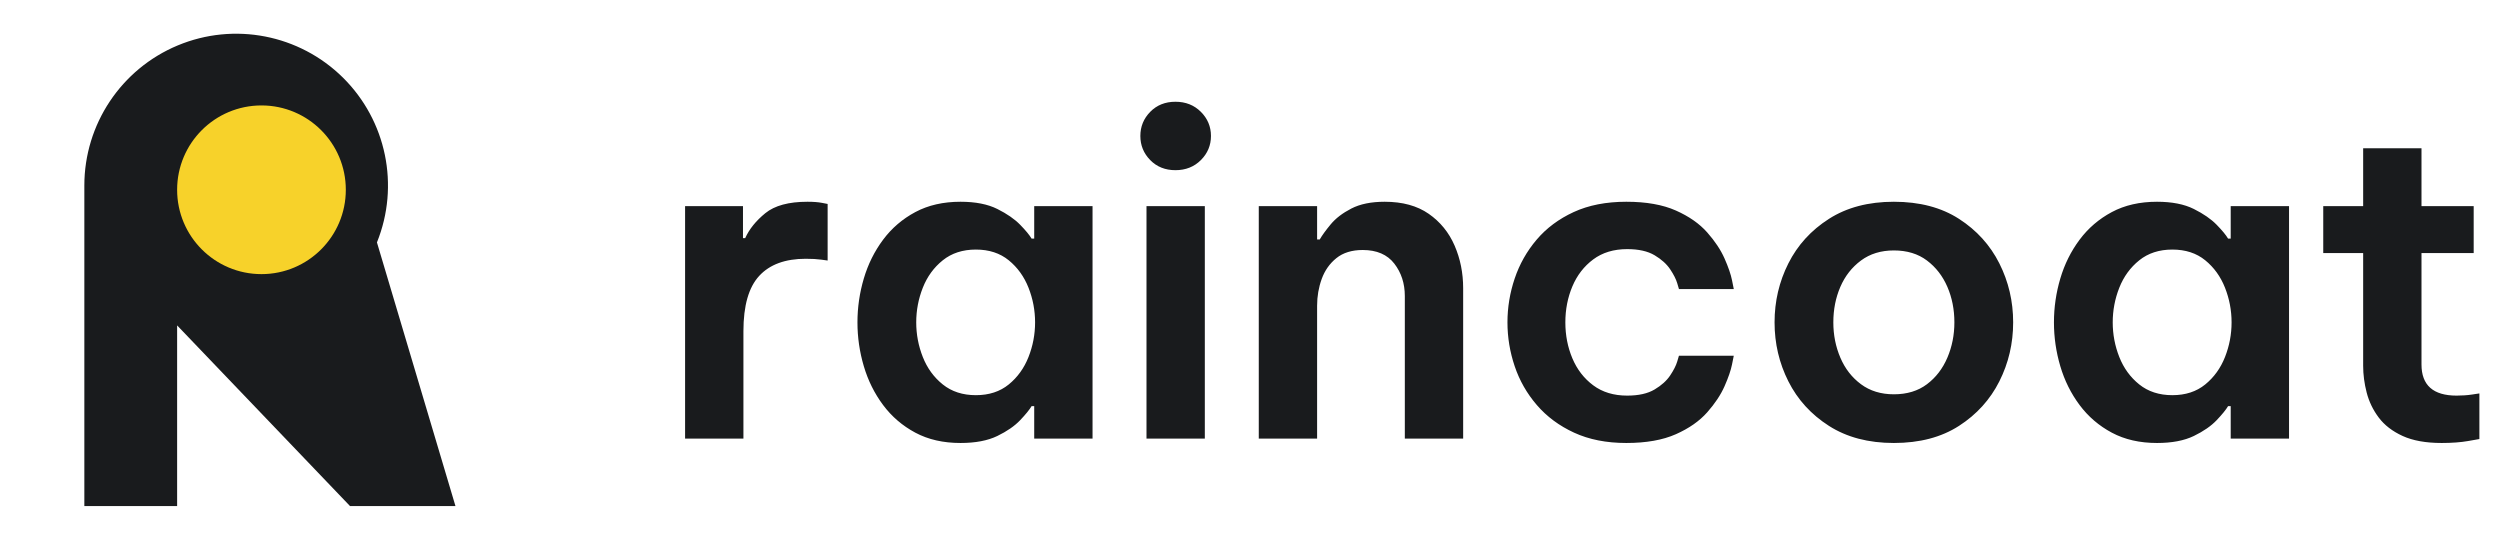
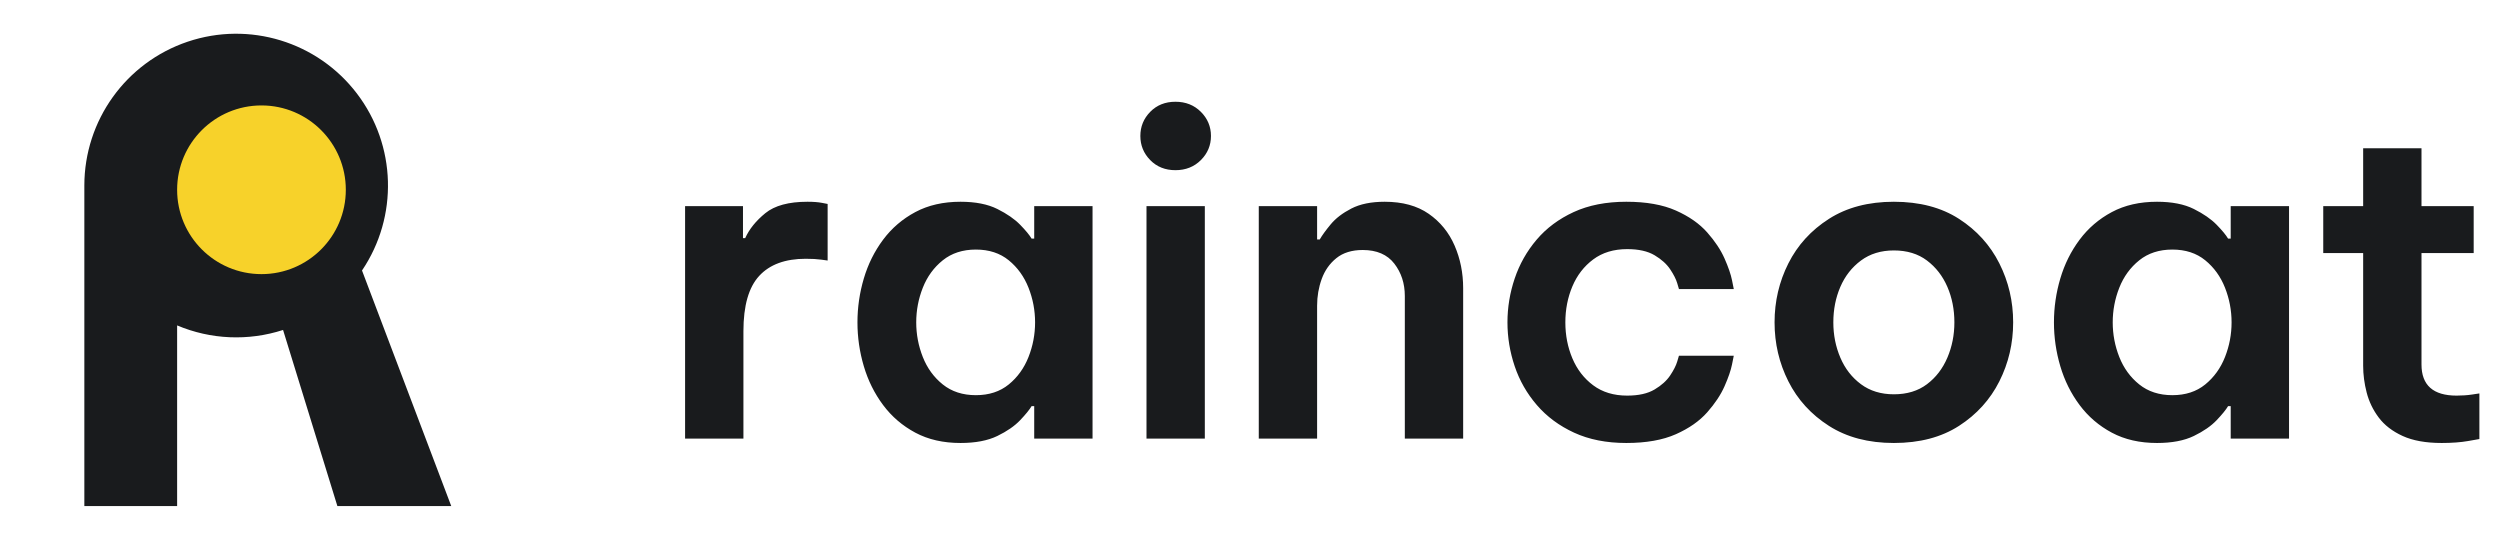
<svg xmlns="http://www.w3.org/2000/svg" viewBox="0 0 296.4 64" role="img">
  <g>
    <path fill="#f7d22a" d="M20 22.5A11 11 0 1 1 42 22.5A11 11 0 1 1 20 22.5Z" />
-     <path fill="#191b1d" d="M10 60V22A18 18 0 1 1 44.69 28.74L54 60H41.5L21 38.58V60ZM21 22.5A10 10 0 1 0 41 22.5A10 10 0 1 0 21 22.5Z" />
+     <path fill="#191b1d" d="M10 60V22A18 18 0 1 1 42.92 32.07L53.5 60H40L33.56 39.12A18 18 0 0 1 21 38.58V60ZM21 22.5A10 10 0 1 0 41 22.5A10 10 0 1 0 21 22.5Z" />
  </g>
  <path fill="#191b1d" d="M81.224 52.0V24.44H88.088V28.236H88.348Q89.076 26.624 90.74 25.272Q92.404 23.92 95.732 23.92Q96.772 23.92 97.448 24.05Q98.124 24.18 98.124 24.18V30.888Q98.124 30.888 97.37 30.784Q96.616 30.68 95.524 30.68Q91.884 30.68 90.012 32.708Q88.14 34.736 88.14 39.26V52.0ZM113.88 23.92Q116.532 23.92 118.248 24.778Q119.964 25.636 120.952 26.65Q121.94 27.664 122.304 28.288H122.616V24.44H129.532V52.0H122.616V48.152H122.304Q121.94 48.776 120.952 49.816Q119.964 50.856 118.248 51.688Q116.532 52.52 113.88 52.52Q110.812 52.52 108.524 51.298Q106.236 50.076 104.702 48.022Q103.168 45.968 102.414 43.42Q101.66 40.872 101.66 38.22Q101.66 35.568 102.414 33.02Q103.168 30.472 104.702 28.418Q106.236 26.364 108.524 25.142Q110.812 23.92 113.88 23.92ZM115.7 29.588Q113.36 29.588 111.774 30.862Q110.188 32.136 109.408 34.112Q108.628 36.088 108.628 38.22Q108.628 40.352 109.408 42.328Q110.188 44.304 111.774 45.578Q113.36 46.852 115.7 46.852Q118.04 46.852 119.6 45.578Q121.16 44.304 121.94 42.328Q122.72 40.352 122.72 38.22Q122.72 36.088 121.94 34.112Q121.16 32.136 119.6 30.862Q118.04 29.588 115.7 29.588ZM139.36 20.176Q137.54 20.176 136.37 18.98Q135.2 17.784 135.2 16.12Q135.2 14.456 136.37 13.26Q137.54 12.064 139.36 12.064Q141.18 12.064 142.376 13.26Q143.572 14.456 143.572 16.12Q143.572 17.784 142.376 18.98Q141.18 20.176 139.36 20.176ZM135.928 52.0V24.44H142.844V52.0ZM149.24 52.0V24.44H156.156V28.392H156.468Q156.884 27.664 157.768 26.598Q158.652 25.532 160.212 24.726Q161.772 23.92 164.164 23.92Q167.336 23.92 169.39 25.35Q171.444 26.78 172.458 29.12Q173.472 31.46 173.472 34.164V52.0H166.556V35.1Q166.556 32.864 165.308 31.252Q164.06 29.64 161.564 29.64Q159.64 29.64 158.444 30.602Q157.248 31.564 156.702 33.072Q156.156 34.58 156.156 36.244V52.0ZM192.816 52.52Q189.28 52.52 186.628 51.298Q183.976 50.076 182.208 48.022Q180.44 45.968 179.582 43.42Q178.724 40.872 178.724 38.22Q178.724 35.568 179.582 33.02Q180.44 30.472 182.182 28.418Q183.924 26.364 186.576 25.142Q189.228 23.92 192.816 23.92Q196.352 23.92 198.692 24.96Q201.032 26.0 202.41 27.56Q203.788 29.12 204.464 30.654Q205.14 32.188 205.348 33.228Q205.556 34.268 205.556 34.268H199.056Q199.056 34.268 198.848 33.566Q198.64 32.864 198.016 31.928Q197.392 30.992 196.17 30.264Q194.948 29.536 192.92 29.536Q190.528 29.536 188.89 30.758Q187.252 31.98 186.42 33.956Q185.588 35.932 185.588 38.22Q185.588 40.508 186.42 42.484Q187.252 44.46 188.89 45.682Q190.528 46.904 192.92 46.904Q194.948 46.904 196.17 46.176Q197.392 45.448 198.016 44.512Q198.64 43.576 198.848 42.874Q199.056 42.172 199.056 42.172H205.556Q205.556 42.172 205.348 43.212Q205.14 44.252 204.464 45.786Q203.788 47.32 202.41 48.88Q201.032 50.44 198.692 51.48Q196.352 52.52 192.816 52.52ZM224.536 52.52Q220.012 52.52 216.84 50.492Q213.668 48.464 212.03 45.214Q210.392 41.964 210.392 38.22Q210.392 34.476 212.03 31.226Q213.668 27.976 216.84 25.948Q220.012 23.92 224.536 23.92Q229.112 23.92 232.258 25.948Q235.404 27.976 237.042 31.226Q238.68 34.476 238.68 38.22Q238.68 41.964 237.042 45.214Q235.404 48.464 232.258 50.492Q229.112 52.52 224.536 52.52ZM224.536 46.748Q226.876 46.748 228.462 45.552Q230.048 44.356 230.88 42.406Q231.712 40.456 231.712 38.22Q231.712 35.932 230.88 34.008Q230.048 32.084 228.462 30.888Q226.876 29.692 224.536 29.692Q222.248 29.692 220.636 30.888Q219.024 32.084 218.192 34.008Q217.36 35.932 217.36 38.22Q217.36 40.456 218.192 42.406Q219.024 44.356 220.636 45.552Q222.248 46.748 224.536 46.748ZM255.736 23.92Q258.388 23.92 260.104 24.778Q261.82 25.636 262.808 26.65Q263.796 27.664 264.16 28.288H264.472V24.44H271.388V52.0H264.472V48.152H264.16Q263.796 48.776 262.808 49.816Q261.82 50.856 260.104 51.688Q258.388 52.52 255.736 52.52Q252.668 52.52 250.38 51.298Q248.092 50.076 246.558 48.022Q245.024 45.968 244.27 43.42Q243.516 40.872 243.516 38.22Q243.516 35.568 244.27 33.02Q245.024 30.472 246.558 28.418Q248.092 26.364 250.38 25.142Q252.668 23.92 255.736 23.92ZM257.556 29.588Q255.216 29.588 253.63 30.862Q252.044 32.136 251.264 34.112Q250.484 36.088 250.484 38.22Q250.484 40.352 251.264 42.328Q252.044 44.304 253.63 45.578Q255.216 46.852 257.556 46.852Q259.896 46.852 261.456 45.578Q263.016 44.304 263.796 42.328Q264.576 40.352 264.576 38.22Q264.576 36.088 263.796 34.112Q263.016 32.136 261.456 30.862Q259.896 29.588 257.556 29.588ZM289.484 52.52Q286.676 52.52 284.856 51.688Q283.036 50.856 282.022 49.504Q281.008 48.152 280.592 46.54Q280.176 44.928 280.176 43.368V30.004H275.444V24.44H280.176V17.576H287.092V24.44H293.28V30.004H287.092V43.212Q287.092 46.904 291.252 46.904Q292.24 46.904 293.098 46.774Q293.956 46.644 293.956 46.644V52.052Q293.956 52.052 292.63 52.286Q291.304 52.52 289.484 52.52Z" />
</svg>
